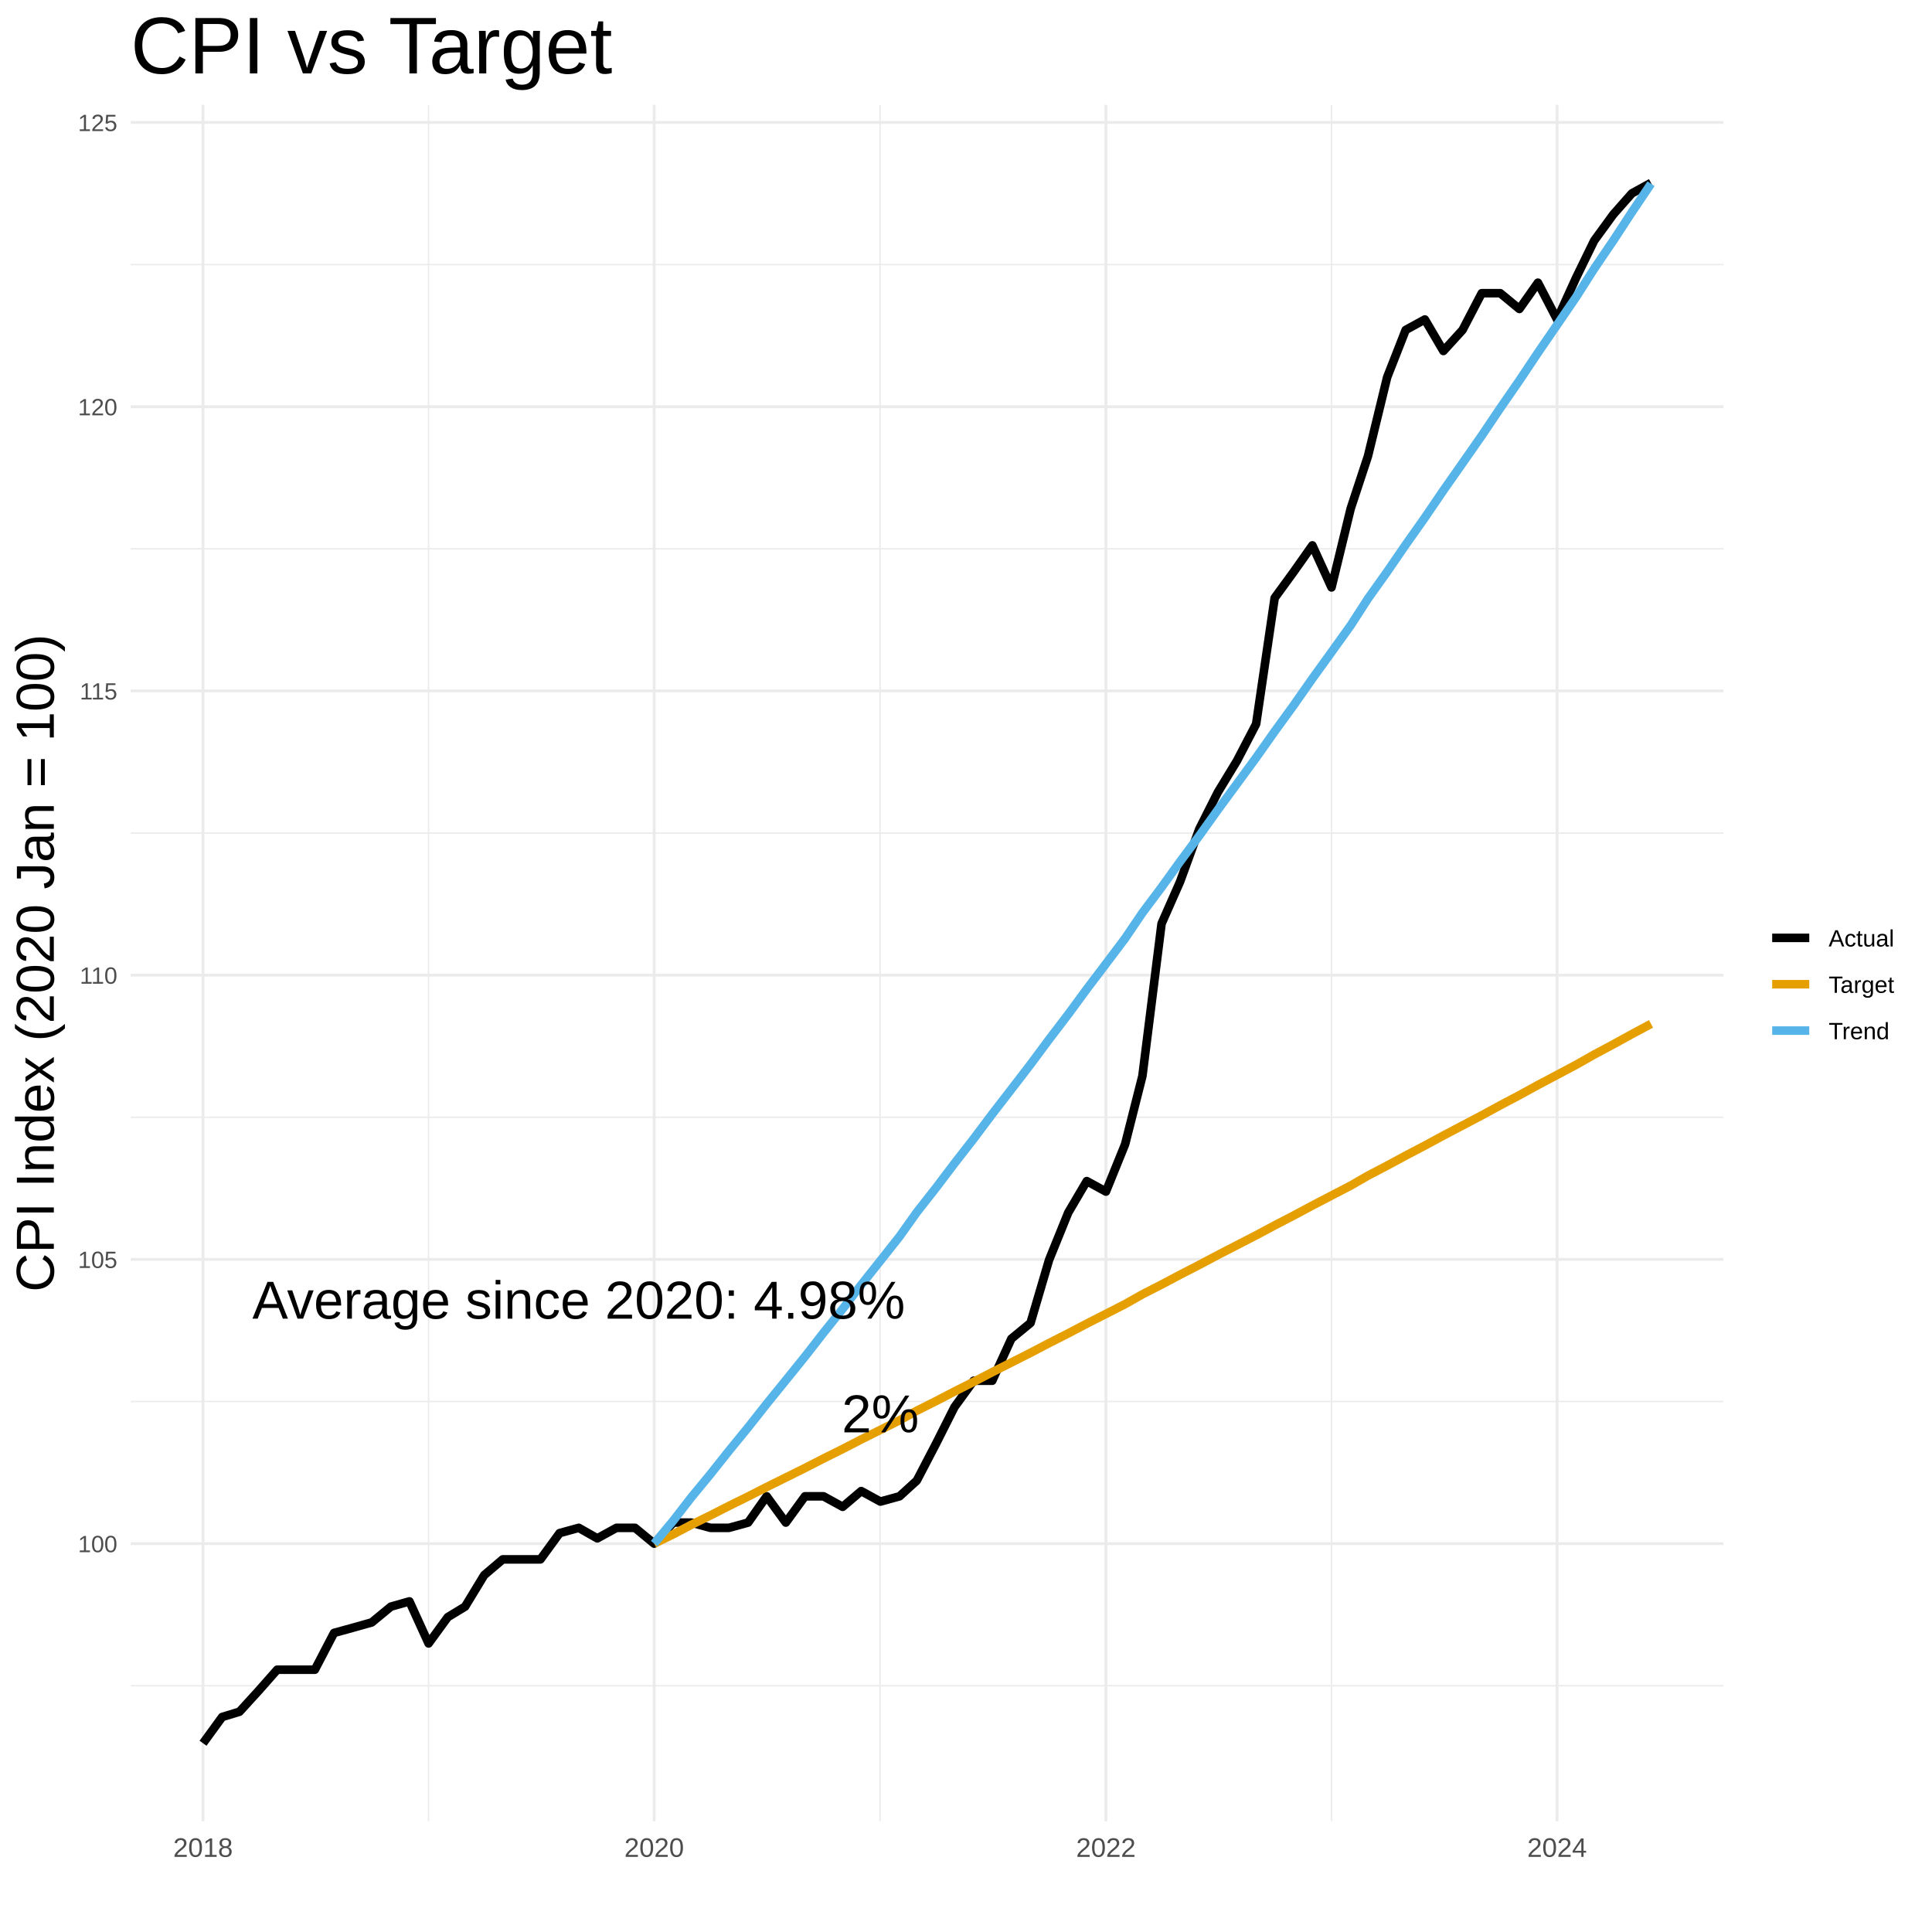
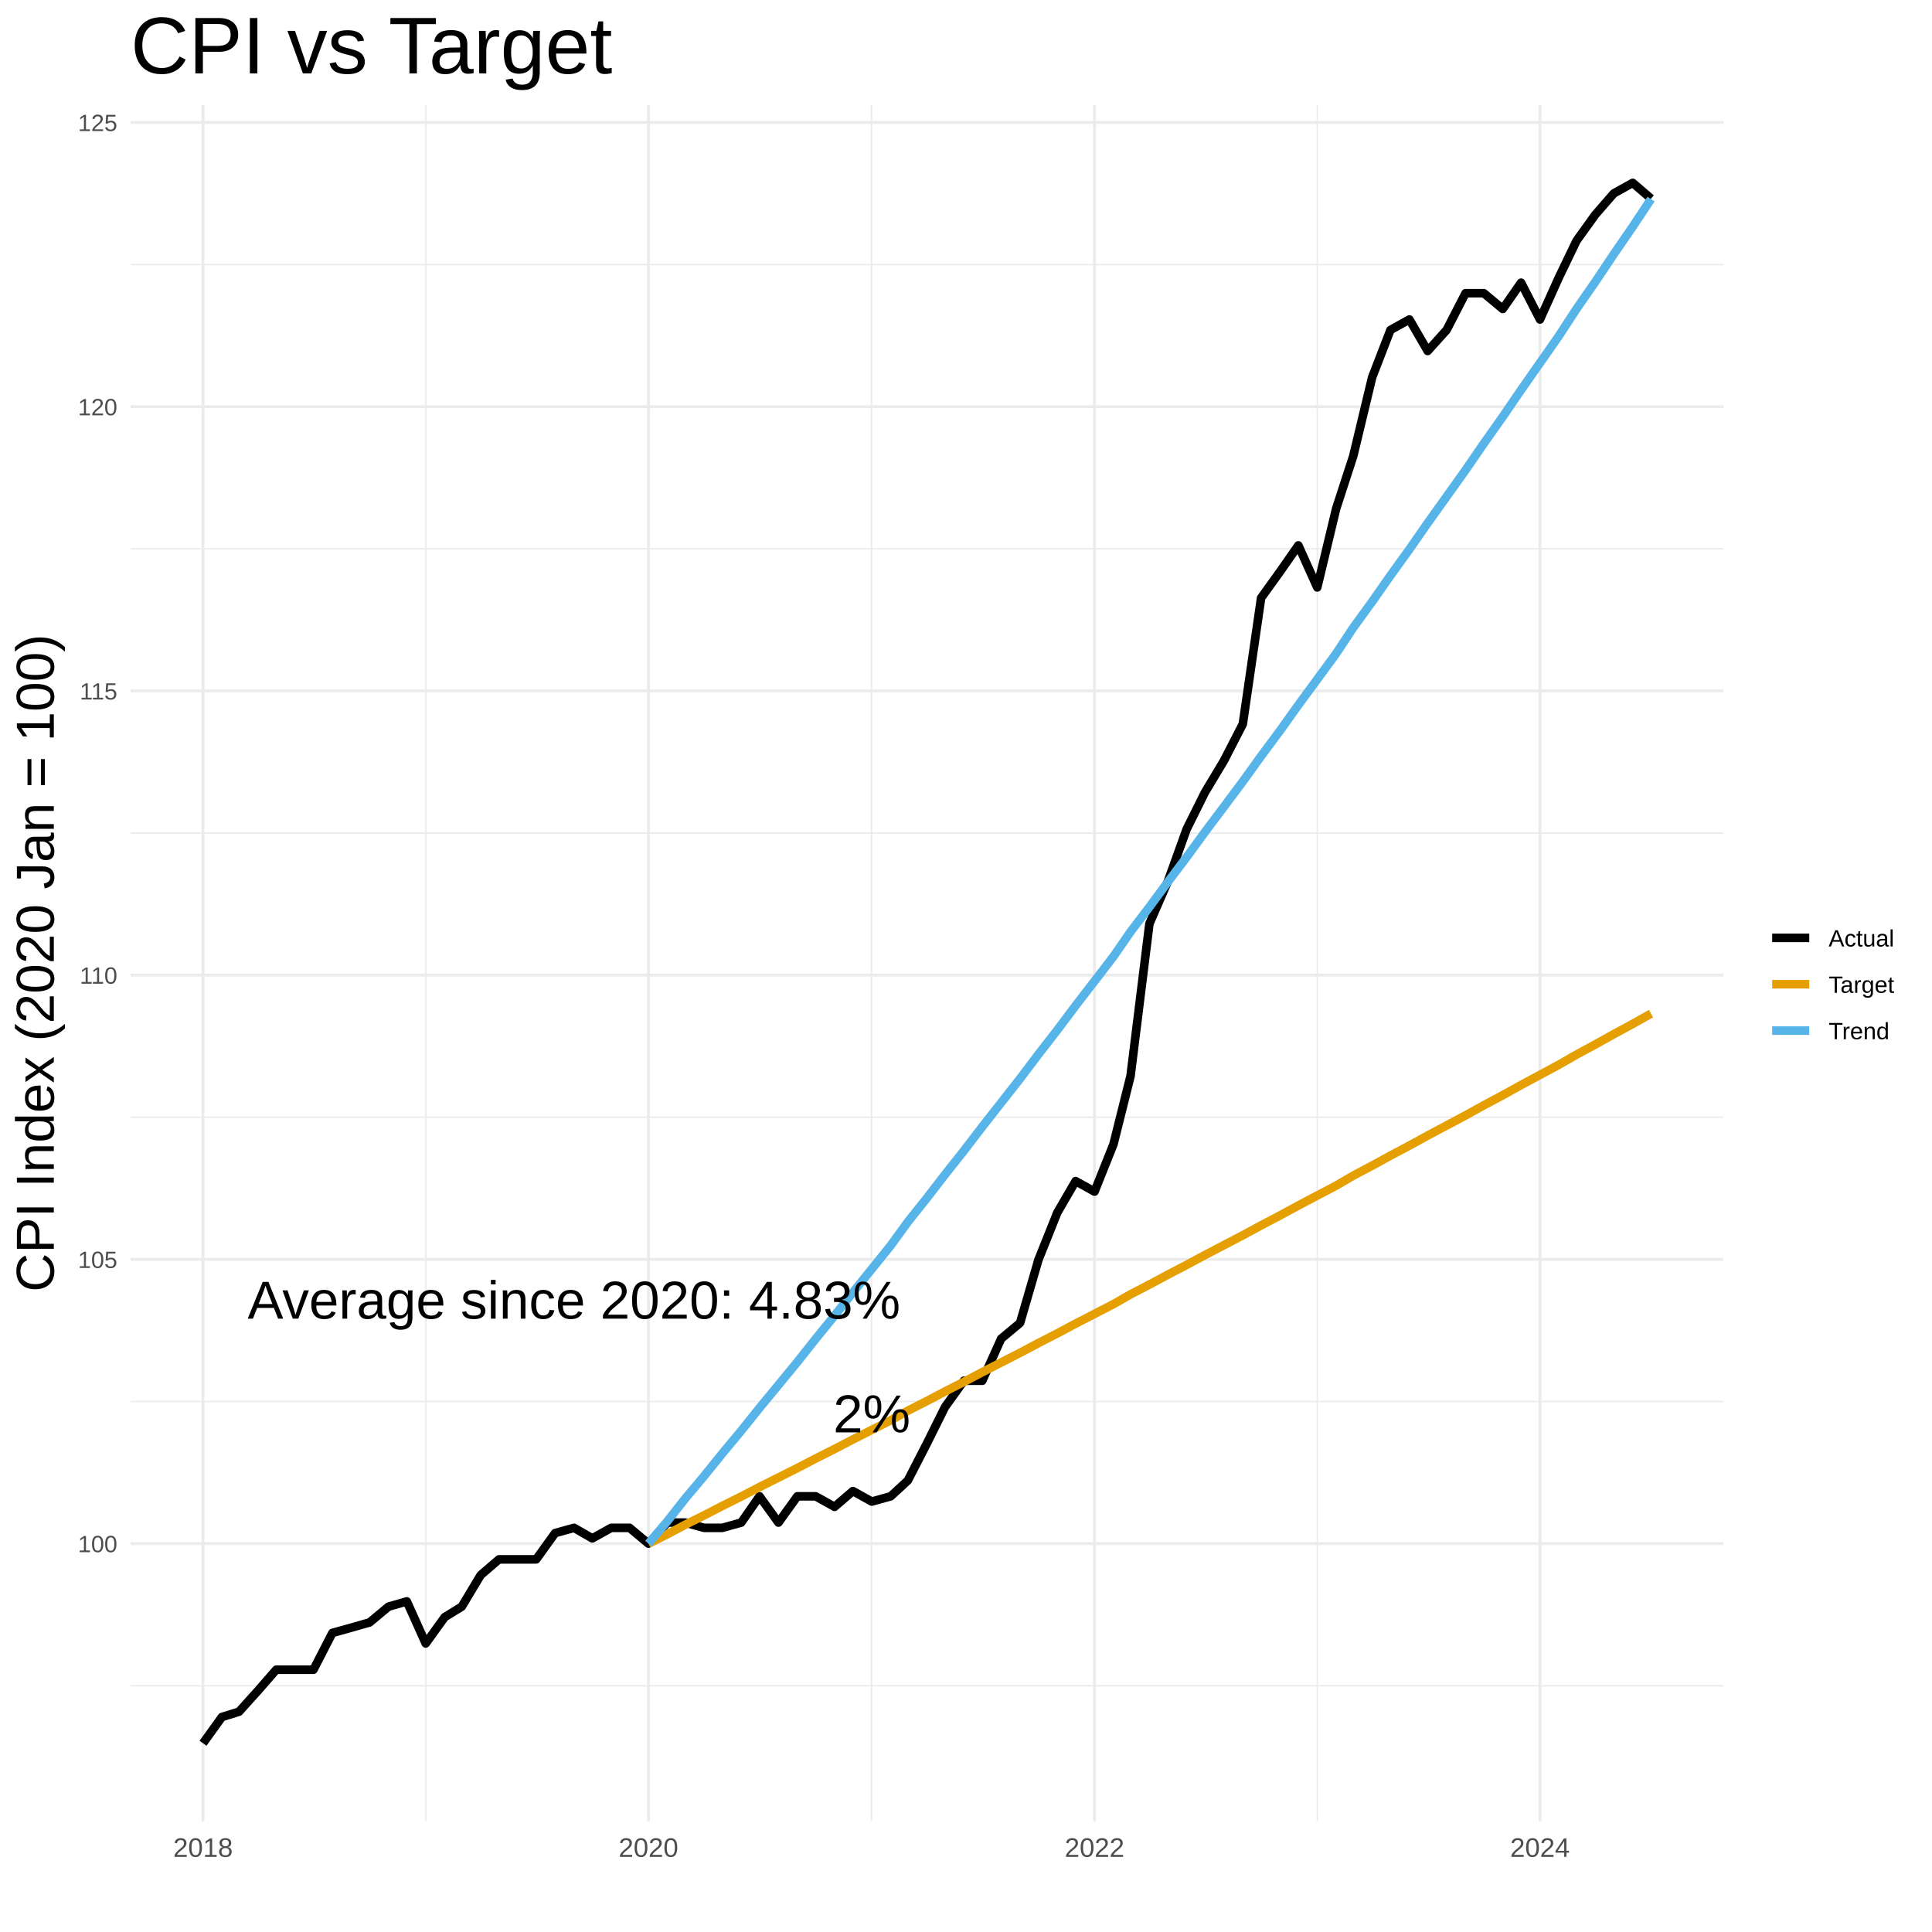
<svg xmlns="http://www.w3.org/2000/svg" class="svglite" width="720.00pt" height="720.00pt" viewBox="0 0 720.00 720.00">
  <defs>
    <style type="text/css">
    .svglite line, .svglite polyline, .svglite polygon, .svglite path, .svglite rect, .svglite circle {
      fill: none;
      stroke: #000000;
      stroke-linecap: round;
      stroke-linejoin: round;
      stroke-miterlimit: 10.00;
    }
    .svglite text {
      white-space: pre;
    }
  </style>
  </defs>
  <rect width="100%" height="100%" style="stroke: none; fill: #FFFFFF;" />
  <defs>
    <clipPath id="cpMC4wMHw3MjAuMDB8MC4wMHw3MjAuMDA=">
      <rect x="0.00" y="0.00" width="720.00" height="720.00" />
    </clipPath>
  </defs>
  <g clip-path="url(#cpMC4wMHw3MjAuMDB8MC4wMHw3MjAuMDA=)">
</g>
  <defs>
    <clipPath id="cpNDguNjh8NjQyLjI3fDM5LjA3fDY3OC43Mw==">
      <rect x="48.68" y="39.07" width="593.60" height="639.66" />
    </clipPath>
  </defs>
  <g clip-path="url(#cpNDguNjh8NjQyLjI3fDM5LjA3fDY3OC43Mw==)">
    <polyline points="48.68,628.22 642.27,628.22 " style="stroke-width: 0.53; stroke: #EBEBEB; stroke-linecap: butt;" />
    <polyline points="48.68,522.29 642.27,522.29 " style="stroke-width: 0.53; stroke: #EBEBEB; stroke-linecap: butt;" />
    <polyline points="48.68,416.37 642.27,416.37 " style="stroke-width: 0.53; stroke: #EBEBEB; stroke-linecap: butt;" />
    <polyline points="48.68,310.45 642.27,310.45 " style="stroke-width: 0.53; stroke: #EBEBEB; stroke-linecap: butt;" />
    <polyline points="48.68,204.52 642.27,204.52 " style="stroke-width: 0.53; stroke: #EBEBEB; stroke-linecap: butt;" />
    <polyline points="48.68,98.60 642.27,98.60 " style="stroke-width: 0.53; stroke: #EBEBEB; stroke-linecap: butt;" />
-     <polyline points="159.72,678.73 159.72,39.07 " style="stroke-width: 0.53; stroke: #EBEBEB; stroke-linecap: butt;" />
-     <polyline points="327.97,678.73 327.97,39.07 " style="stroke-width: 0.53; stroke: #EBEBEB; stroke-linecap: butt;" />
-     <polyline points="496.22,678.73 496.22,39.07 " style="stroke-width: 0.53; stroke: #EBEBEB; stroke-linecap: butt;" />
+     <polyline points="158.66,678.73 158.66,39.07 " style="stroke-width: 0.53; stroke: #EBEBEB; stroke-linecap: butt;" />
+     <polyline points="324.78,678.73 324.78,39.07 " style="stroke-width: 0.53; stroke: #EBEBEB; stroke-linecap: butt;" />
+     <polyline points="490.90,678.73 490.90,39.07 " style="stroke-width: 0.53; stroke: #EBEBEB; stroke-linecap: butt;" />
    <polyline points="48.68,575.26 642.27,575.26 " style="stroke-width: 1.07; stroke: #EBEBEB; stroke-linecap: butt;" />
    <polyline points="48.68,469.33 642.27,469.33 " style="stroke-width: 1.07; stroke: #EBEBEB; stroke-linecap: butt;" />
    <polyline points="48.68,363.41 642.27,363.41 " style="stroke-width: 1.07; stroke: #EBEBEB; stroke-linecap: butt;" />
    <polyline points="48.68,257.48 642.27,257.48 " style="stroke-width: 1.07; stroke: #EBEBEB; stroke-linecap: butt;" />
    <polyline points="48.68,151.56 642.27,151.56 " style="stroke-width: 1.07; stroke: #EBEBEB; stroke-linecap: butt;" />
    <polyline points="48.68,45.63 642.27,45.63 " style="stroke-width: 1.07; stroke: #EBEBEB; stroke-linecap: butt;" />
    <polyline points="75.66,678.73 75.66,39.07 " style="stroke-width: 1.07; stroke: #EBEBEB; stroke-linecap: butt;" />
-     <polyline points="243.79,678.73 243.79,39.07 " style="stroke-width: 1.07; stroke: #EBEBEB; stroke-linecap: butt;" />
-     <polyline points="412.15,678.73 412.15,39.07 " style="stroke-width: 1.07; stroke: #EBEBEB; stroke-linecap: butt;" />
-     <polyline points="580.28,678.73 580.28,39.07 " style="stroke-width: 1.07; stroke: #EBEBEB; stroke-linecap: butt;" />
-     <polyline points="75.66,649.66 82.80,639.87 89.25,637.91 96.39,630.08 103.30,622.25 110.44,622.25 117.34,622.25 124.48,608.54 131.62,606.58 138.53,604.63 145.67,598.75 152.58,596.79 159.72,612.46 166.86,602.67 173.31,598.75 180.45,587.00 187.36,581.13 194.50,581.13 201.41,581.13 208.55,571.34 215.69,569.38 222.60,573.30 229.74,569.38 236.65,569.38 243.79,575.26 250.93,567.42 257.61,567.42 264.75,569.38 271.66,569.38 278.80,567.42 285.71,557.63 292.85,567.42 299.99,557.63 306.90,557.63 314.04,561.55 320.95,555.68 328.09,559.59 335.23,557.63 341.67,551.76 348.81,538.06 355.72,524.35 362.86,514.56 369.77,514.56 376.91,498.90 384.05,493.02 390.96,469.53 398.10,451.91 405.01,440.16 412.15,444.07 419.29,426.45 425.74,401.00 432.88,344.22 439.79,328.56 446.93,308.98 453.84,295.27 460.98,283.52 468.12,269.82 475.03,222.83 482.17,213.04 489.08,203.25 496.22,218.91 503.36,189.54 509.81,169.96 516.95,140.59 523.86,122.97 531.00,119.06 537.91,130.80 545.05,122.97 552.19,109.27 559.10,109.27 566.23,115.14 573.14,105.35 580.28,119.06 587.42,103.39 594.10,89.69 601.24,79.90 608.15,72.07 615.29,68.15 " style="stroke-width: 3.20; stroke-linecap: butt;" />
-     <polyline points="243.79,575.26 250.93,571.76 257.61,568.25 264.75,564.74 271.66,561.22 278.80,557.70 285.71,554.17 292.85,550.64 299.99,547.10 306.90,543.55 314.04,540.00 320.95,536.44 328.09,532.88 335.23,529.31 341.67,525.73 348.81,522.15 355.72,518.56 362.86,514.97 369.77,511.37 376.91,507.76 384.05,504.15 390.96,500.53 398.10,496.91 405.01,493.28 412.15,489.65 419.29,486.01 425.74,482.36 432.88,478.71 439.79,475.05 446.93,471.38 453.84,467.71 460.98,464.03 468.12,460.35 475.03,456.66 482.17,452.96 489.08,449.26 496.22,445.55 503.36,441.84 509.81,438.12 516.95,434.39 523.86,430.66 531.00,426.92 537.91,423.18 545.05,419.43 552.19,415.67 559.10,411.91 566.23,408.14 573.14,404.36 580.28,400.58 587.42,396.79 594.10,393.00 601.24,389.19 608.15,385.39 615.29,381.57 " style="stroke-width: 3.20; stroke: #E69F00; stroke-linecap: butt;" />
-     <polyline points="243.79,575.26 250.93,566.67 257.61,558.04 264.75,549.38 271.66,540.68 278.80,531.95 285.71,523.19 292.85,514.39 299.99,505.55 306.90,496.68 314.04,487.77 320.95,478.82 328.09,469.84 335.23,460.82 341.67,451.77 348.81,442.68 355.72,433.55 362.86,424.38 369.77,415.18 376.91,405.94 384.05,396.66 390.96,387.35 398.10,378.00 405.01,368.60 412.15,359.18 419.29,349.71 425.74,340.20 432.88,330.66 439.79,321.08 446.93,311.46 453.84,301.80 460.98,292.10 468.12,282.36 475.03,272.58 482.17,262.76 489.08,252.90 496.22,243.01 503.36,233.07 509.81,223.09 516.95,213.07 523.86,203.01 531.00,192.91 537.91,182.77 545.05,172.59 552.19,162.37 559.10,152.10 566.23,141.80 573.14,131.45 580.28,121.06 587.42,110.62 594.10,100.15 601.24,89.63 608.15,79.07 615.29,68.47 " style="stroke-width: 3.20; stroke: #56B4E9; stroke-linecap: butt;" />
-     <text x="328.09" y="533.79" text-anchor="middle" style="font-size: 19.92px; font-family: &quot;Liberation Sans&quot;;" textLength="31.58px" lengthAdjust="spacingAndGlyphs">2%</text>
-     <text x="215.69" y="491.42" text-anchor="middle" style="font-size: 19.92px; font-family: &quot;Liberation Sans&quot;;" textLength="273.05px" lengthAdjust="spacingAndGlyphs">Average since 2020: 4.98%</text>
+     <polyline points="241.66,678.73 241.66,39.07 " style="stroke-width: 1.07; stroke: #EBEBEB; stroke-linecap: butt;" />
+     <polyline points="407.90,678.73 407.90,39.07 " style="stroke-width: 1.07; stroke: #EBEBEB; stroke-linecap: butt;" />
+     <polyline points="573.90,678.73 573.90,39.07 " style="stroke-width: 1.07; stroke: #EBEBEB; stroke-linecap: butt;" />
+     <polyline points="75.66,649.66 82.71,639.87 89.07,637.91 96.12,630.08 102.95,622.25 110.00,622.25 116.82,622.25 123.87,608.54 130.92,606.58 137.74,604.63 144.79,598.75 151.61,596.79 158.66,612.46 165.71,602.67 172.08,598.75 179.13,587.00 185.95,581.13 193.00,581.13 199.82,581.13 206.87,571.34 213.92,569.38 220.74,573.30 227.79,569.38 234.61,569.38 241.66,575.26 248.71,567.42 255.31,567.42 262.36,569.38 269.18,569.38 276.23,567.42 283.05,557.63 290.10,567.42 297.15,557.63 303.97,557.63 311.02,561.55 317.85,555.68 324.89,559.59 331.94,557.63 338.31,551.76 345.36,538.06 352.18,524.35 359.23,514.56 366.06,514.56 373.10,498.90 380.15,493.02 386.98,469.53 394.03,451.91 400.85,440.16 407.90,444.07 414.95,426.45 421.32,401.00 428.36,344.22 435.19,328.56 442.24,308.98 449.06,295.27 456.11,283.52 463.16,269.82 469.98,222.83 477.03,213.04 483.85,203.25 490.90,218.91 497.95,189.54 504.32,169.96 511.37,140.59 518.19,122.97 525.24,119.06 532.06,130.80 539.11,122.97 546.16,109.27 552.98,109.27 560.03,115.14 566.86,105.35 573.90,119.06 580.95,103.39 587.55,89.69 594.60,79.90 601.42,72.07 608.47,68.15 615.29,74.02 " style="stroke-width: 3.20; stroke-linecap: butt;" />
+     <polyline points="241.66,575.26 248.71,571.76 255.31,568.25 262.36,564.74 269.18,561.22 276.23,557.70 283.05,554.17 290.10,550.64 297.15,547.10 303.97,543.55 311.02,540.00 317.85,536.44 324.89,532.88 331.94,529.31 338.31,525.73 345.36,522.15 352.18,518.56 359.23,514.97 366.06,511.37 373.10,507.76 380.15,504.15 386.98,500.53 394.03,496.91 400.85,493.28 407.90,489.65 414.95,486.01 421.32,482.36 428.36,478.71 435.19,475.05 442.24,471.38 449.06,467.71 456.11,464.03 463.16,460.35 469.98,456.66 477.03,452.96 483.85,449.26 490.90,445.55 497.95,441.84 504.32,438.12 511.37,434.39 518.19,430.66 525.24,426.92 532.06,423.18 539.11,419.43 546.16,415.67 552.98,411.91 560.03,408.14 566.86,404.36 573.90,400.58 580.95,396.79 587.55,393.00 594.60,389.19 601.42,385.39 608.47,381.57 615.29,377.75 " style="stroke-width: 3.20; stroke: #E69F00; stroke-linecap: butt;" />
+     <polyline points="241.66,575.26 248.71,566.91 255.31,558.53 262.36,550.12 269.18,541.68 276.23,533.20 283.05,524.69 290.10,516.14 297.15,507.57 303.97,498.96 311.02,490.31 317.85,481.63 324.89,472.92 331.94,464.17 338.31,455.38 345.36,446.57 352.18,437.71 359.23,428.83 366.06,419.91 373.10,410.95 380.15,401.96 386.98,392.93 394.03,383.86 400.85,374.77 407.90,365.63 414.95,356.46 421.32,347.25 428.36,338.01 435.19,328.73 442.24,319.41 449.06,310.06 456.11,300.67 463.16,291.24 469.98,281.78 477.03,272.28 483.85,262.74 490.90,253.16 497.95,243.55 504.32,233.90 511.37,224.21 518.19,214.48 525.24,204.71 532.06,194.91 539.11,185.06 546.16,175.18 552.98,165.26 560.03,155.30 566.86,145.30 573.90,135.26 580.95,125.18 587.55,115.07 594.60,104.91 601.42,94.71 608.47,84.47 615.29,74.19 " style="stroke-width: 3.20; stroke: #56B4E9; stroke-linecap: butt;" />
+     <text x="324.89" y="533.79" text-anchor="middle" style="font-size: 19.92px; font-family: &quot;Liberation Sans&quot;;" textLength="31.58px" lengthAdjust="spacingAndGlyphs">2%</text>
+     <text x="213.92" y="491.42" text-anchor="middle" style="font-size: 19.92px; font-family: &quot;Liberation Sans&quot;;" textLength="273.05px" lengthAdjust="spacingAndGlyphs">Average since 2020: 4.83%</text>
  </g>
  <g clip-path="url(#cpMC4wMHw3MjAuMDB8MC4wMHw3MjAuMDA=)">
    <text x="43.74" y="578.46" text-anchor="end" style="font-size: 8.80px;fill: #4D4D4D; font-family: &quot;Liberation Sans&quot;;" textLength="16.78px" lengthAdjust="spacingAndGlyphs">100</text>
    <text x="43.74" y="472.54" text-anchor="end" style="font-size: 8.80px;fill: #4D4D4D; font-family: &quot;Liberation Sans&quot;;" textLength="16.78px" lengthAdjust="spacingAndGlyphs">105</text>
    <text x="43.74" y="366.61" text-anchor="end" style="font-size: 8.80px;fill: #4D4D4D; font-family: &quot;Liberation Sans&quot;;" textLength="16.78px" lengthAdjust="spacingAndGlyphs">110</text>
    <text x="43.74" y="260.69" text-anchor="end" style="font-size: 8.80px;fill: #4D4D4D; font-family: &quot;Liberation Sans&quot;;" textLength="16.78px" lengthAdjust="spacingAndGlyphs">115</text>
    <text x="43.74" y="154.77" text-anchor="end" style="font-size: 8.80px;fill: #4D4D4D; font-family: &quot;Liberation Sans&quot;;" textLength="16.78px" lengthAdjust="spacingAndGlyphs">120</text>
    <text x="43.74" y="48.84" text-anchor="end" style="font-size: 8.80px;fill: #4D4D4D; font-family: &quot;Liberation Sans&quot;;" textLength="16.78px" lengthAdjust="spacingAndGlyphs">125</text>
    <text x="75.66" y="692.00" text-anchor="middle" style="font-size: 10.00px;fill: #4D4D4D; font-family: &quot;Liberation Sans&quot;;" textLength="25.46px" lengthAdjust="spacingAndGlyphs">2018</text>
-     <text x="243.79" y="692.00" text-anchor="middle" style="font-size: 10.00px;fill: #4D4D4D; font-family: &quot;Liberation Sans&quot;;" textLength="25.46px" lengthAdjust="spacingAndGlyphs">2020</text>
-     <text x="412.15" y="692.00" text-anchor="middle" style="font-size: 10.00px;fill: #4D4D4D; font-family: &quot;Liberation Sans&quot;;" textLength="25.46px" lengthAdjust="spacingAndGlyphs">2022</text>
-     <text x="580.28" y="692.00" text-anchor="middle" style="font-size: 10.00px;fill: #4D4D4D; font-family: &quot;Liberation Sans&quot;;" textLength="25.46px" lengthAdjust="spacingAndGlyphs">2024</text>
+     <text x="241.66" y="692.00" text-anchor="middle" style="font-size: 10.00px;fill: #4D4D4D; font-family: &quot;Liberation Sans&quot;;" textLength="25.46px" lengthAdjust="spacingAndGlyphs">2020</text>
+     <text x="407.90" y="692.00" text-anchor="middle" style="font-size: 10.00px;fill: #4D4D4D; font-family: &quot;Liberation Sans&quot;;" textLength="25.46px" lengthAdjust="spacingAndGlyphs">2022</text>
+     <text x="573.90" y="692.00" text-anchor="middle" style="font-size: 10.00px;fill: #4D4D4D; font-family: &quot;Liberation Sans&quot;;" textLength="25.46px" lengthAdjust="spacingAndGlyphs">2024</text>
    <text transform="translate(20.06,358.90) rotate(-90)" text-anchor="middle" style="font-size: 20.00px; font-family: &quot;Liberation Sans&quot;;" textLength="271.03px" lengthAdjust="spacingAndGlyphs">CPI Index (2020 Jan = 100)</text>
    <line x1="660.44" y1="349.52" x2="674.26" y2="349.52" style="stroke-width: 3.20; stroke-linecap: butt;" />
    <line x1="660.44" y1="366.80" x2="674.26" y2="366.80" style="stroke-width: 3.20; stroke: #E69F00; stroke-linecap: butt;" />
    <line x1="660.44" y1="384.08" x2="674.26" y2="384.08" style="stroke-width: 3.20; stroke: #56B4E9; stroke-linecap: butt;" />
    <text x="681.47" y="352.73" style="font-size: 8.80px; font-family: &quot;Liberation Sans&quot;;" textLength="27.57px" lengthAdjust="spacingAndGlyphs">Actual</text>
    <text x="681.47" y="370.01" style="font-size: 8.80px; font-family: &quot;Liberation Sans&quot;;" textLength="27.22px" lengthAdjust="spacingAndGlyphs">Target</text>
    <text x="681.47" y="387.29" style="font-size: 8.80px; font-family: &quot;Liberation Sans&quot;;" textLength="24.07px" lengthAdjust="spacingAndGlyphs">Trend</text>
    <text x="48.68" y="27.35" style="font-size: 30.00px; font-family: &quot;Liberation Sans&quot;;" textLength="193.18px" lengthAdjust="spacingAndGlyphs">CPI vs Target</text>
  </g>
</svg>
